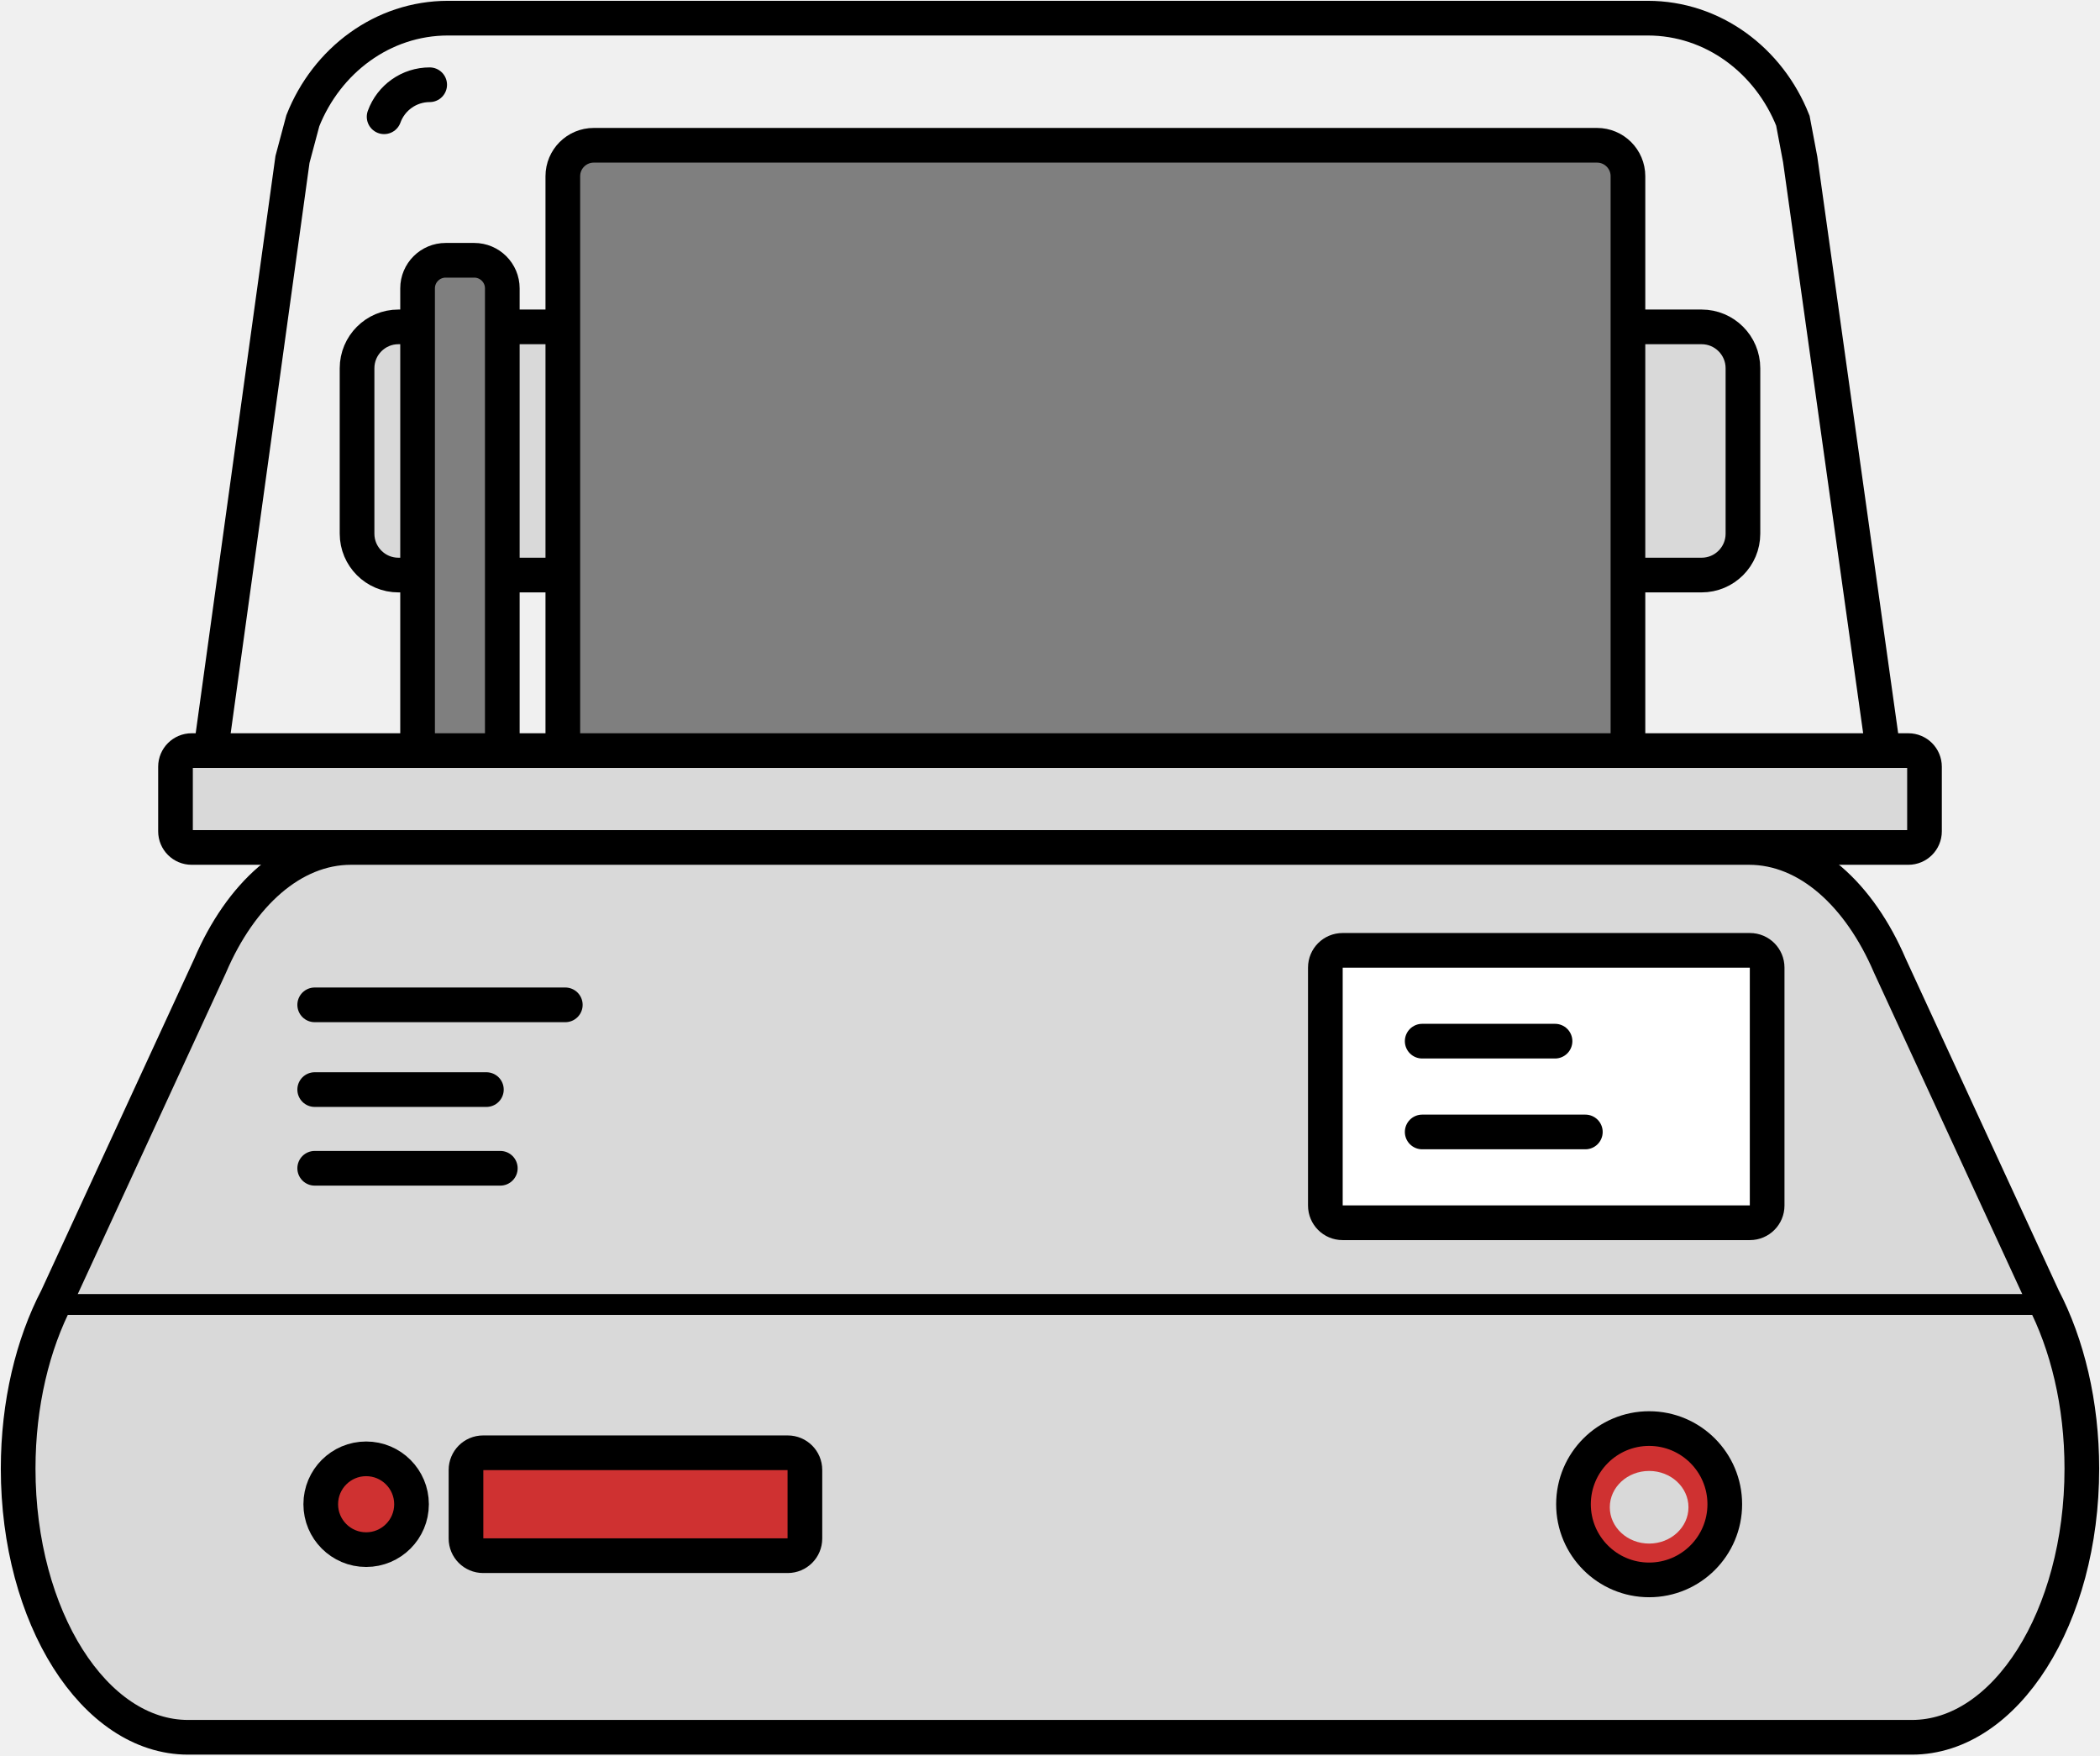
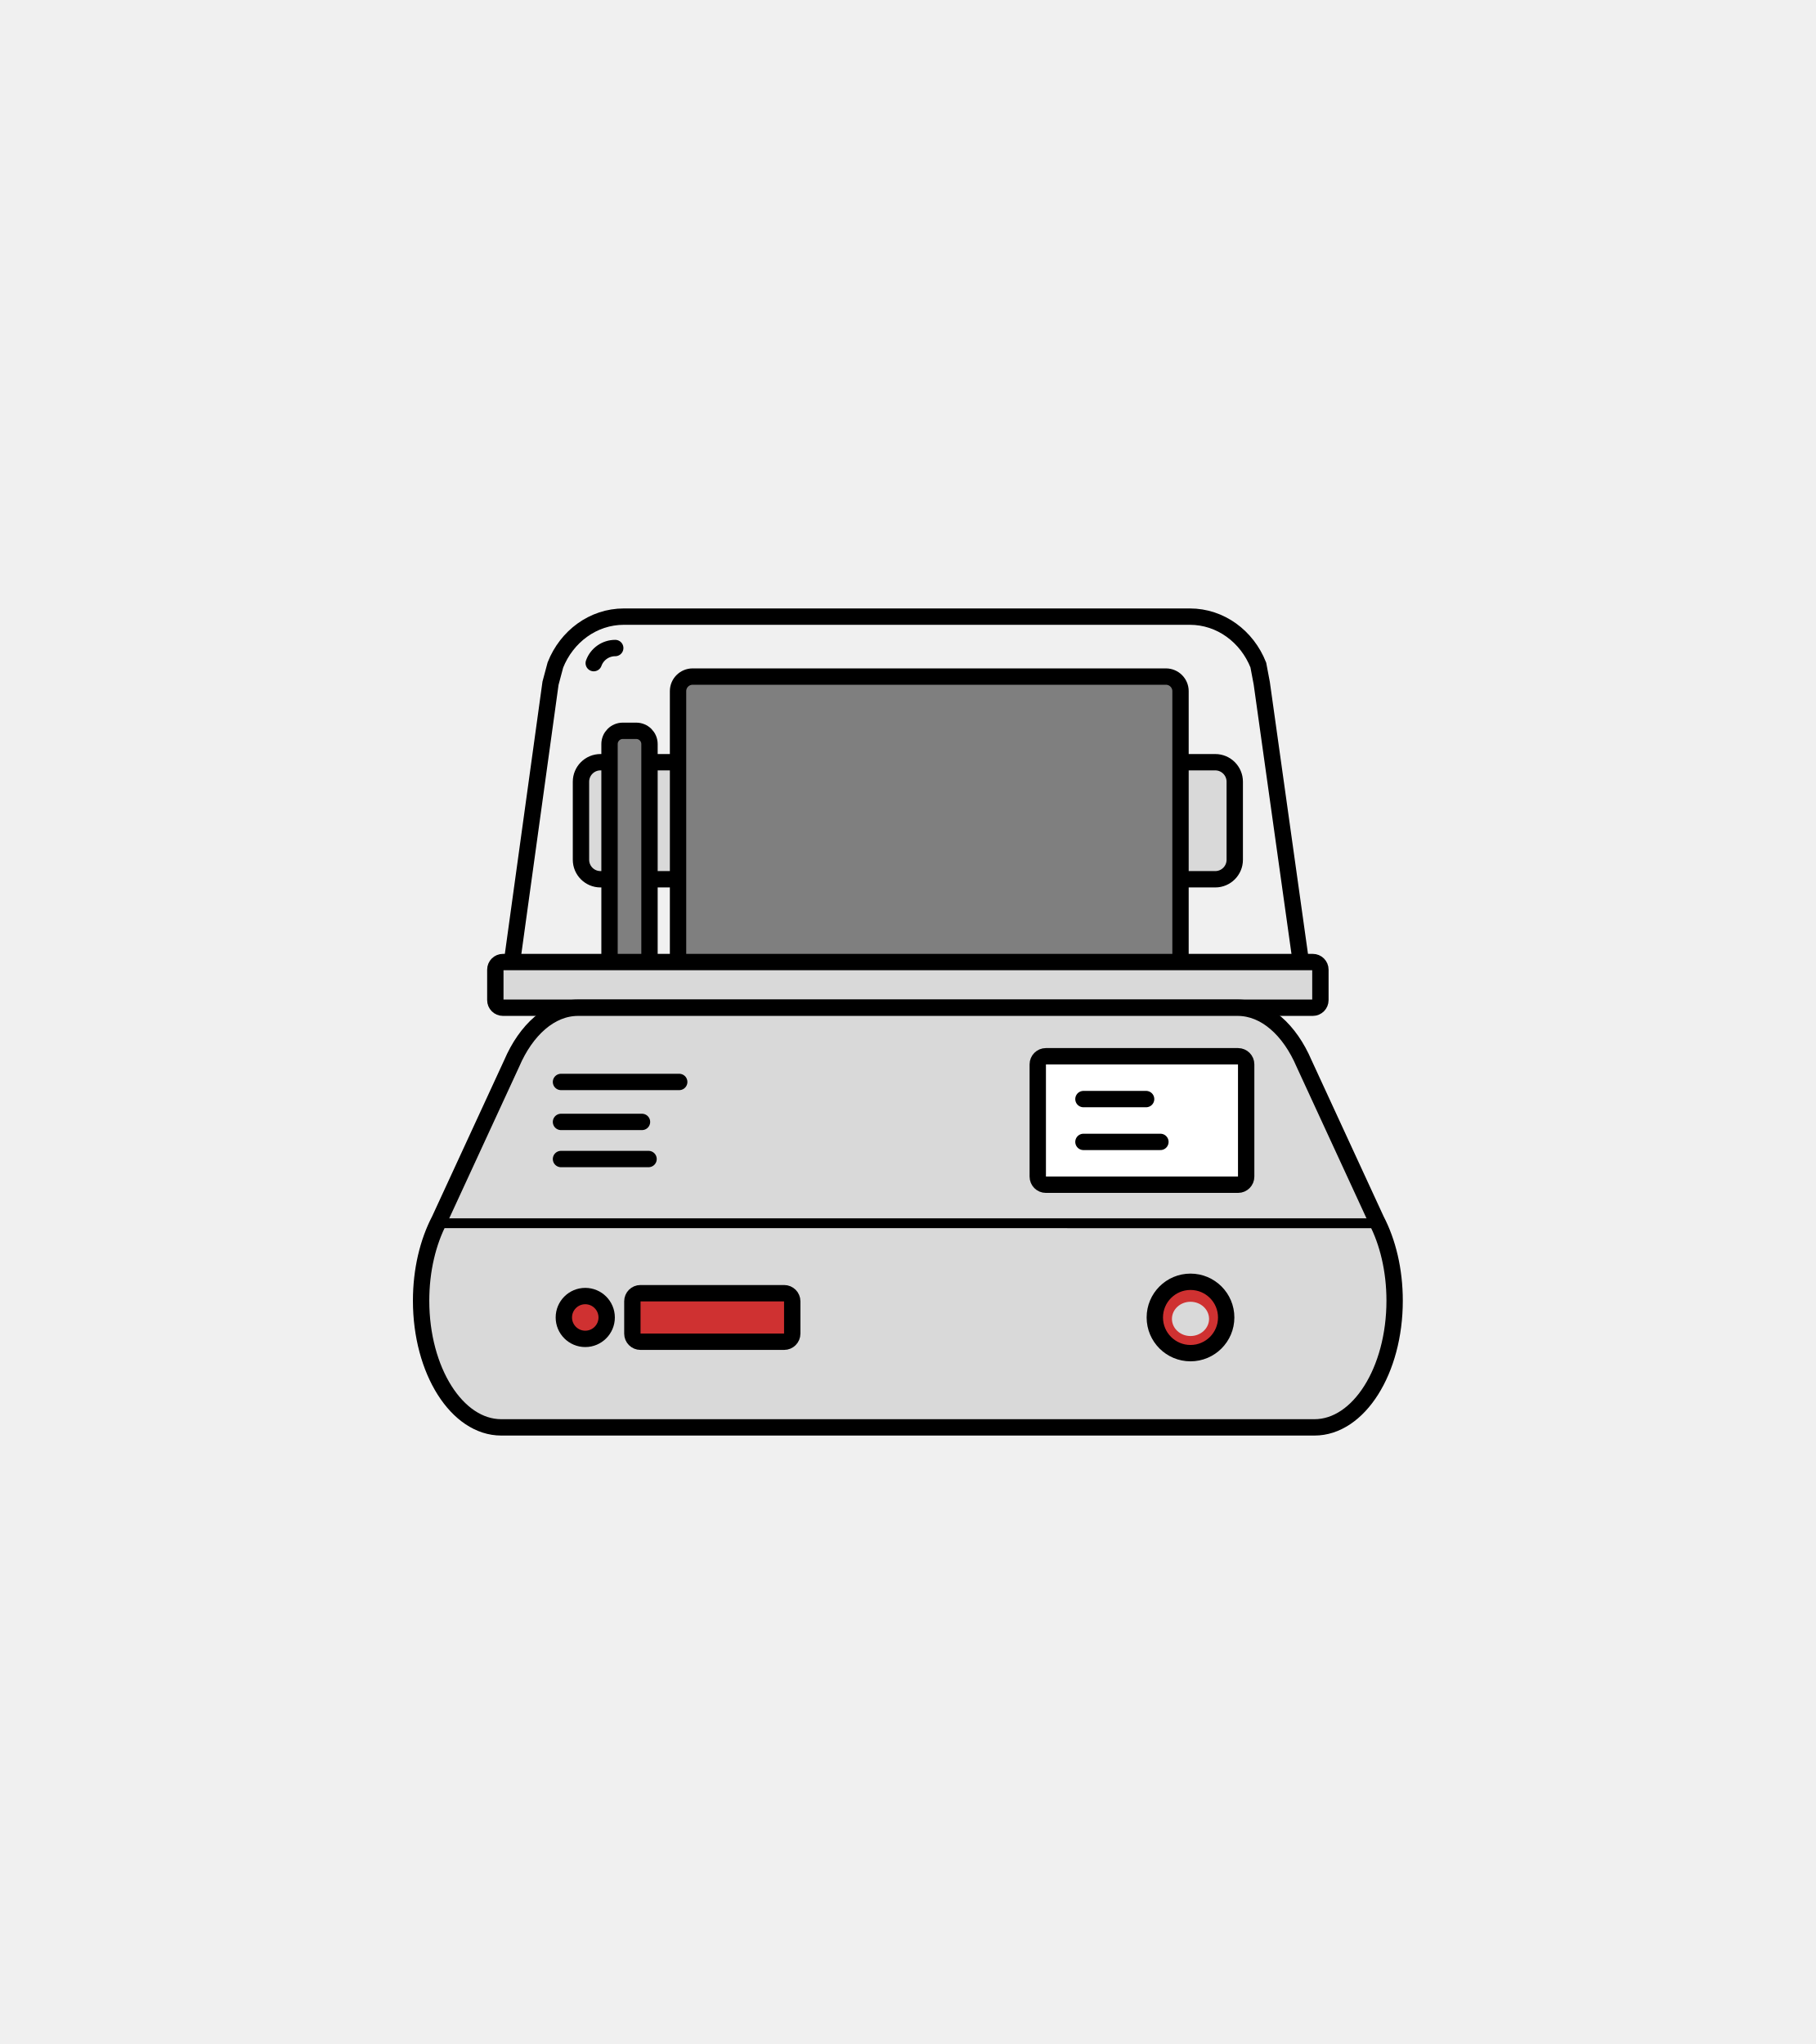
- <svg xmlns="http://www.w3.org/2000/svg" width="347" height="290" xml:space="preserve" overflow="hidden">
+ <svg xmlns="http://www.w3.org/2000/svg" width="636.0px" height="716.0px" xml:space="preserve" overflow="hidden" viewBox="-144.5 -213.0 636.0 716.0">
+   <rect id="bounding-box" x="-144.5" y="-213.0" width="636.0" height="716.0" fill="none" pointer-events="all" />
  <g transform="translate(-1664 -268)">
    <path d="M1945.17 322C1948.94 322 1952 325.06 1952 328.834L1952 356.167C1952 359.941 1948.94 363 1945.17 363L1729.83 363C1726.06 363 1723 359.941 1723 356.167L1723 328.834C1723 325.06 1726.06 322 1729.83 322Z" stroke="#000000" stroke-width="5.729" stroke-miterlimit="8" fill="#D9D9D9" fill-rule="evenodd" />
    <path d="M1757 297.108C1757 294.287 1759.29 292 1762.11 292L1927.89 292C1930.71 292 1933 294.287 1933 297.108L1933 398.892C1933 401.713 1930.71 404 1927.89 404L1762.11 404C1759.29 404 1757 401.713 1757 398.892Z" stroke="#000000" stroke-width="5.729" stroke-miterlimit="8" fill="#7F7F7F" fill-rule="evenodd" />
    <path d="M1733 315.64C1733 313.077 1735.08 311 1737.64 311L1742.36 311C1744.92 311 1747 313.077 1747 315.64L1747 400.36C1747 402.923 1744.92 405 1742.36 405L1737.64 405C1735.08 405 1733 402.923 1733 400.36Z" stroke="#000000" stroke-width="5.729" stroke-miterlimit="8" fill="#7F7F7F" fill-rule="evenodd" />
    <path d="M1738.02 271 1936.27 271C1947.05 271 1956.3 277.984 1960.25 287.939L1961.46 294.339 1976 398 1698 398 1712.33 294.339 1714.04 287.939C1717.99 277.984 1727.24 271 1738.02 271Z" stroke="#000000" stroke-width="5.729" stroke-miterlimit="8" fill="none" fill-rule="evenodd" />
    <path d="M1727.47 287.29C1728.62 284.116 1731.63 282 1735 282" stroke="#000000" stroke-width="5.729" stroke-linecap="round" stroke-linejoin="round" stroke-miterlimit="10" fill="none" fill-rule="evenodd" />
    <path d="M1693 394.667C1693 393.194 1694.19 392 1695.67 392L1979.33 392C1980.81 392 1982 393.194 1982 394.667L1982 405.333C1982 406.806 1980.81 408 1979.33 408L1695.67 408C1694.19 408 1693 406.806 1693 405.333Z" stroke="#000000" stroke-width="5.729" stroke-miterlimit="8" fill="#D9D9D9" fill-rule="evenodd" />
    <path d="M286.015 0 284.213 0 197.805 0 131.542 0 129.74 0 56.787 0 54.985 0C45.295 0 36.752 7.761 31.707 19.565L6.41 74.398C2.406 82.068 0 91.902 0 102.625 0 127.132 12.569 147 28.073 147L56.787 147 102.828 147 131.542 147 197.805 147 284.213 147 312.927 147C328.431 147 341 127.132 341 102.625 341 91.902 338.594 82.068 334.59 74.398L309.293 19.565C304.248 7.761 295.705 0 286.015 0Z" stroke="#000000" stroke-width="5.729" stroke-miterlimit="8" fill="#D9D9D9" fill-rule="evenodd" transform="matrix(-1 0 0 1 2008 408)" />
    <path d="M1674.5 483.5 2002.78 483.501" stroke="#000000" stroke-width="3.438" stroke-linecap="round" stroke-miterlimit="8" fill="none" fill-rule="evenodd" />
    <path d="M1883 427.843C1883 426.273 1884.27 425 1885.84 425L1953.16 425C1954.73 425 1956 426.273 1956 427.843L1956 467.156C1956 468.727 1954.73 470 1953.16 470L1885.84 470C1884.27 470 1883 468.727 1883 467.156Z" stroke="#000000" stroke-width="5.729" stroke-miterlimit="8" fill="#FFFFFF" fill-rule="evenodd" />
    <path d="M1899 440 1920.95 440" stroke="#000000" stroke-width="5.729" stroke-linecap="round" stroke-linejoin="round" stroke-miterlimit="10" fill="none" fill-rule="evenodd" />
    <path d="M1899 455 1925.96 455" stroke="#000000" stroke-width="5.729" stroke-linecap="round" stroke-linejoin="round" stroke-miterlimit="10" fill="none" fill-rule="evenodd" />
    <path d="M1716 434 1757.41 434.001" stroke="#000000" stroke-width="5.729" stroke-linecap="round" stroke-linejoin="round" stroke-miterlimit="10" fill="none" fill-rule="evenodd" />
    <path d="M1716 448 1744.37 448" stroke="#000000" stroke-width="5.729" stroke-linecap="round" stroke-linejoin="round" stroke-miterlimit="10" fill="none" fill-rule="evenodd" />
    <path d="M1716 461 1746.67 461" stroke="#000000" stroke-width="5.729" stroke-linecap="round" stroke-linejoin="round" stroke-miterlimit="10" fill="none" fill-rule="evenodd" />
    <path d="M1741 510.833C1741 509.269 1742.27 508 1743.83 508L1794.17 508C1795.73 508 1797 509.269 1797 510.833L1797 522.167C1797 523.731 1795.73 525 1794.17 525L1743.83 525C1742.27 525 1741 523.731 1741 522.167Z" stroke="#000000" stroke-width="5.729" stroke-miterlimit="8" fill="#CF3131" fill-rule="evenodd" />
    <path d="M1717 516.5C1717 512.358 1720.36 509 1724.5 509 1728.64 509 1732 512.358 1732 516.5 1732 520.642 1728.64 524 1724.5 524 1720.36 524 1717 520.642 1717 516.5Z" stroke="#000000" stroke-width="5.729" stroke-miterlimit="8" fill="#CF3131" fill-rule="evenodd" />
    <path d="M1924 516.5C1924 509.596 1929.6 504 1936.5 504 1943.4 504 1949 509.596 1949 516.5 1949 523.404 1943.4 529 1936.5 529 1929.6 529 1924 523.404 1924 516.5Z" stroke="#000000" stroke-width="5.729" stroke-miterlimit="8" fill="#CF3131" fill-rule="evenodd" />
    <path d="M1930 517C1930 513.686 1932.91 511 1936.5 511 1940.09 511 1943 513.686 1943 517 1943 520.314 1940.09 523 1936.5 523 1932.91 523 1930 520.314 1930 517Z" fill="#D9D9D9" fill-rule="evenodd" />
  </g>
</svg>
